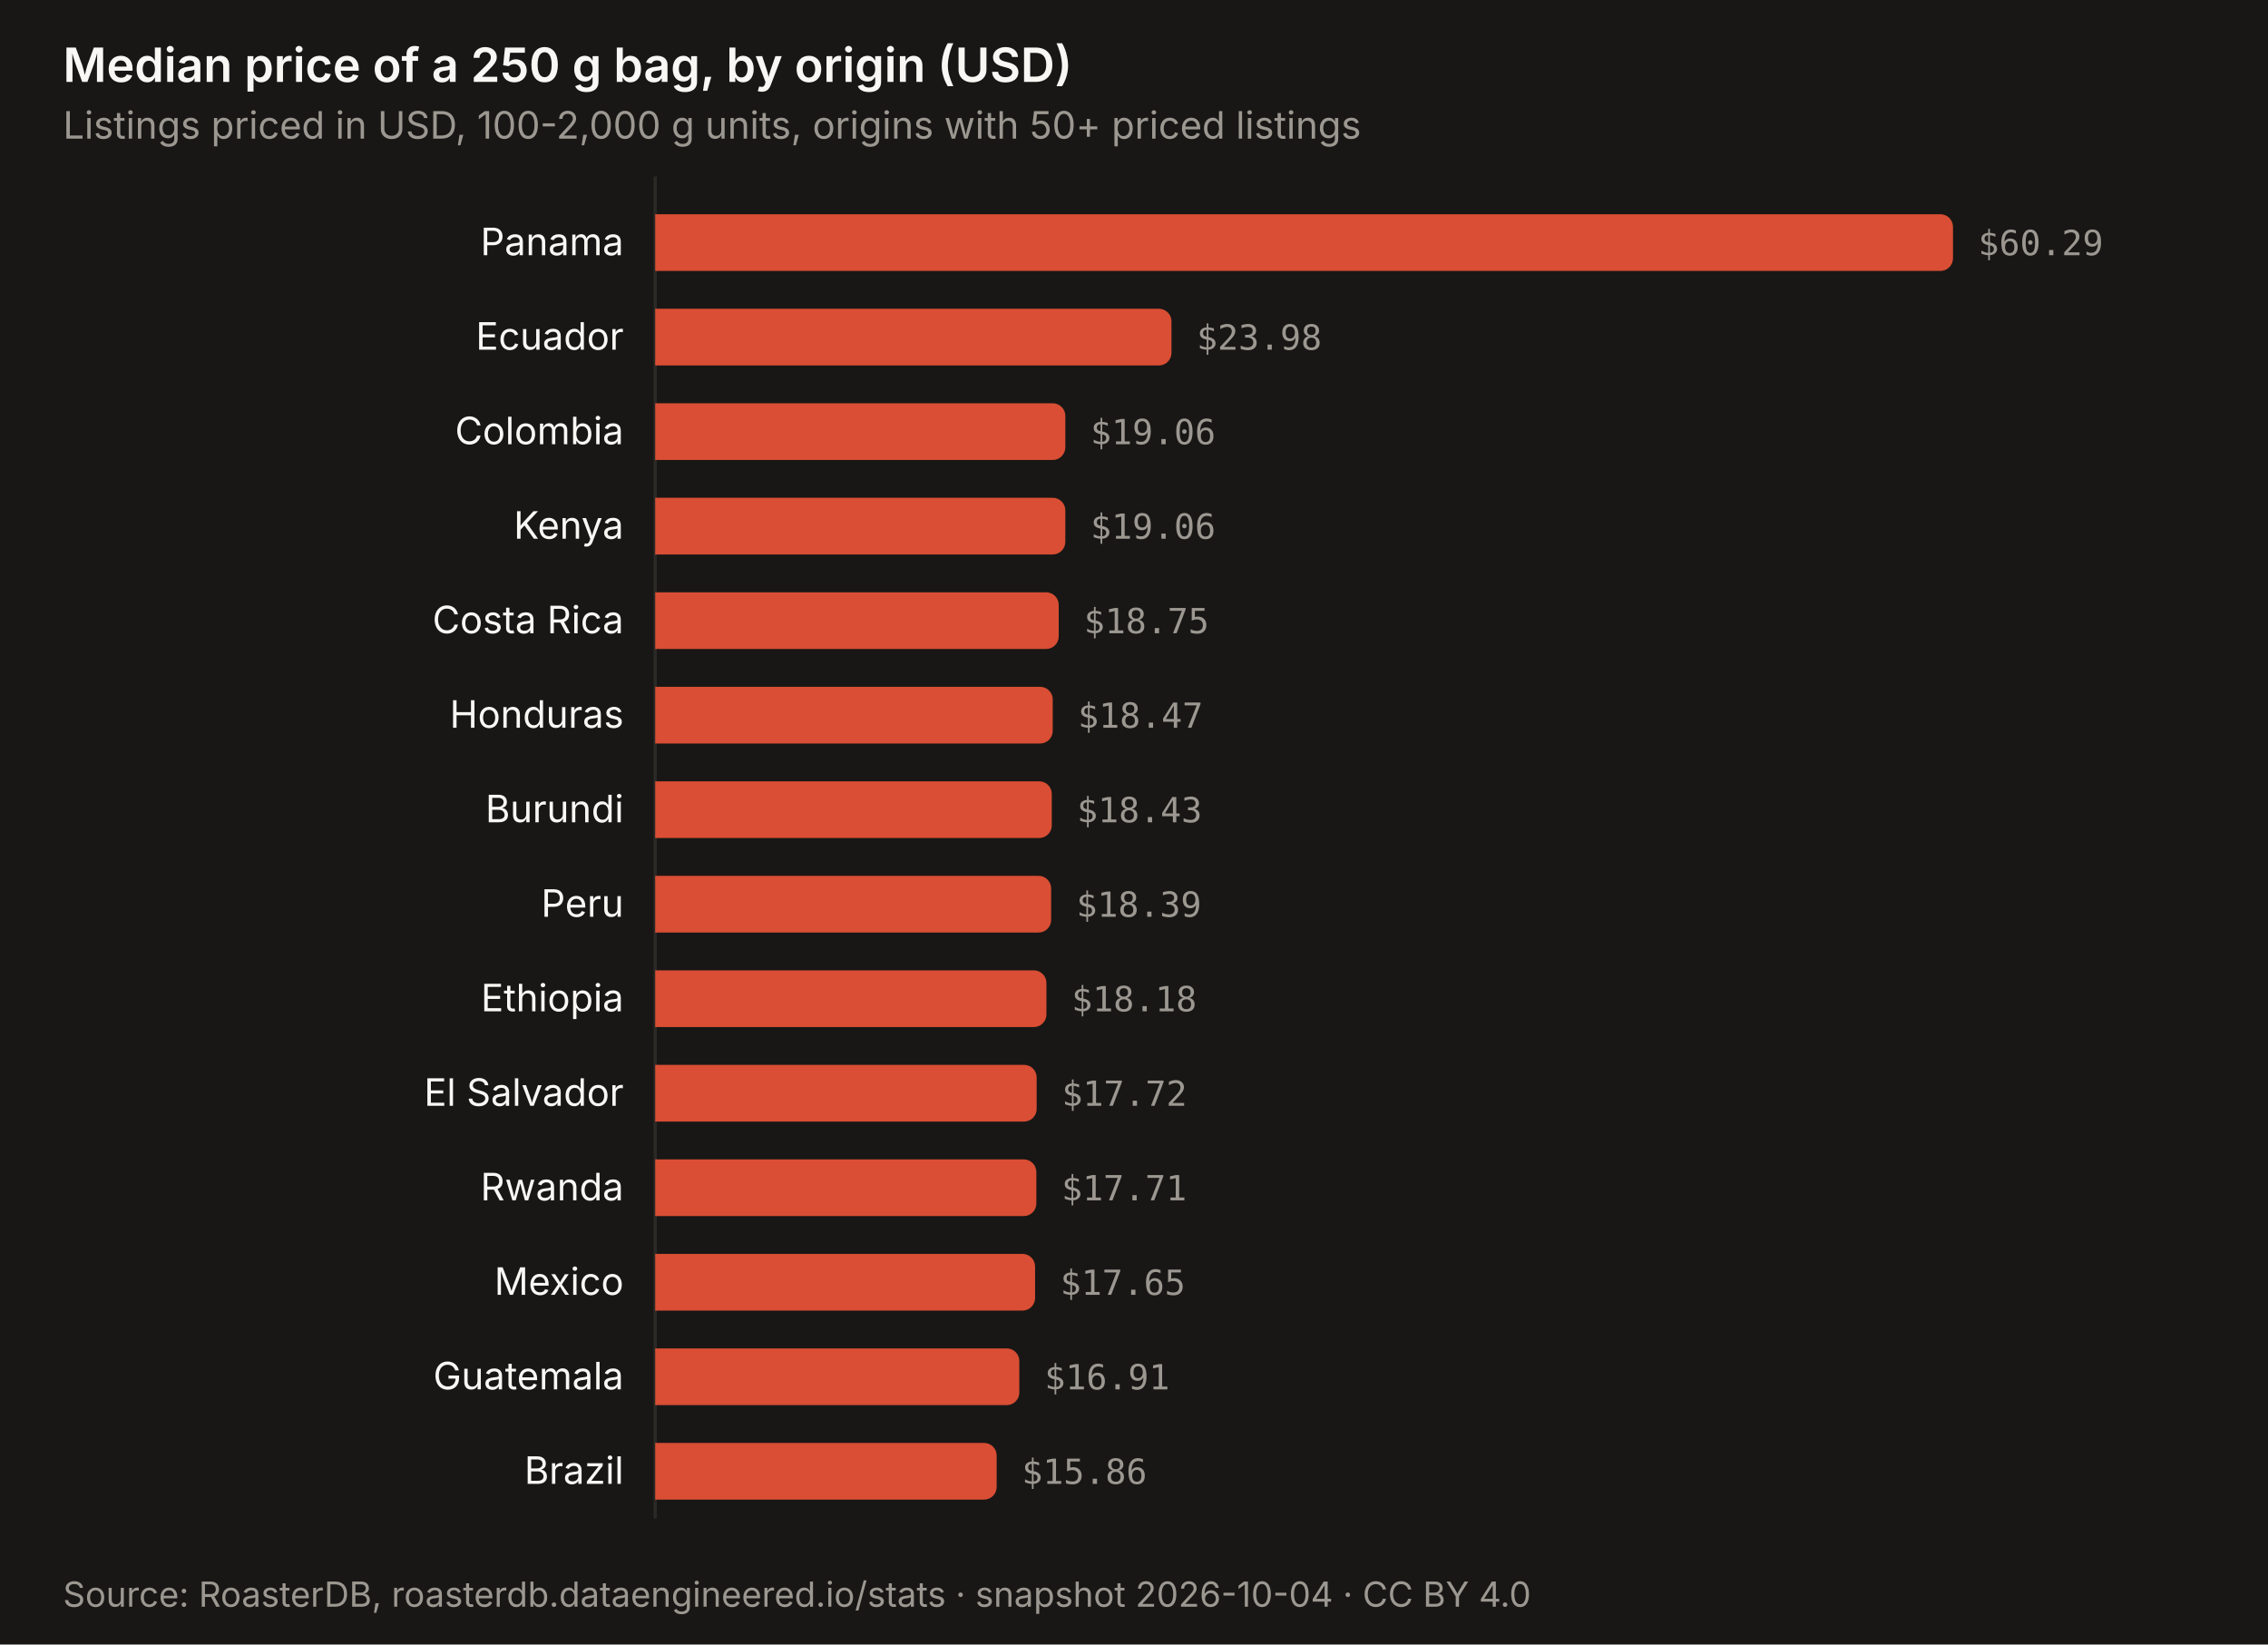
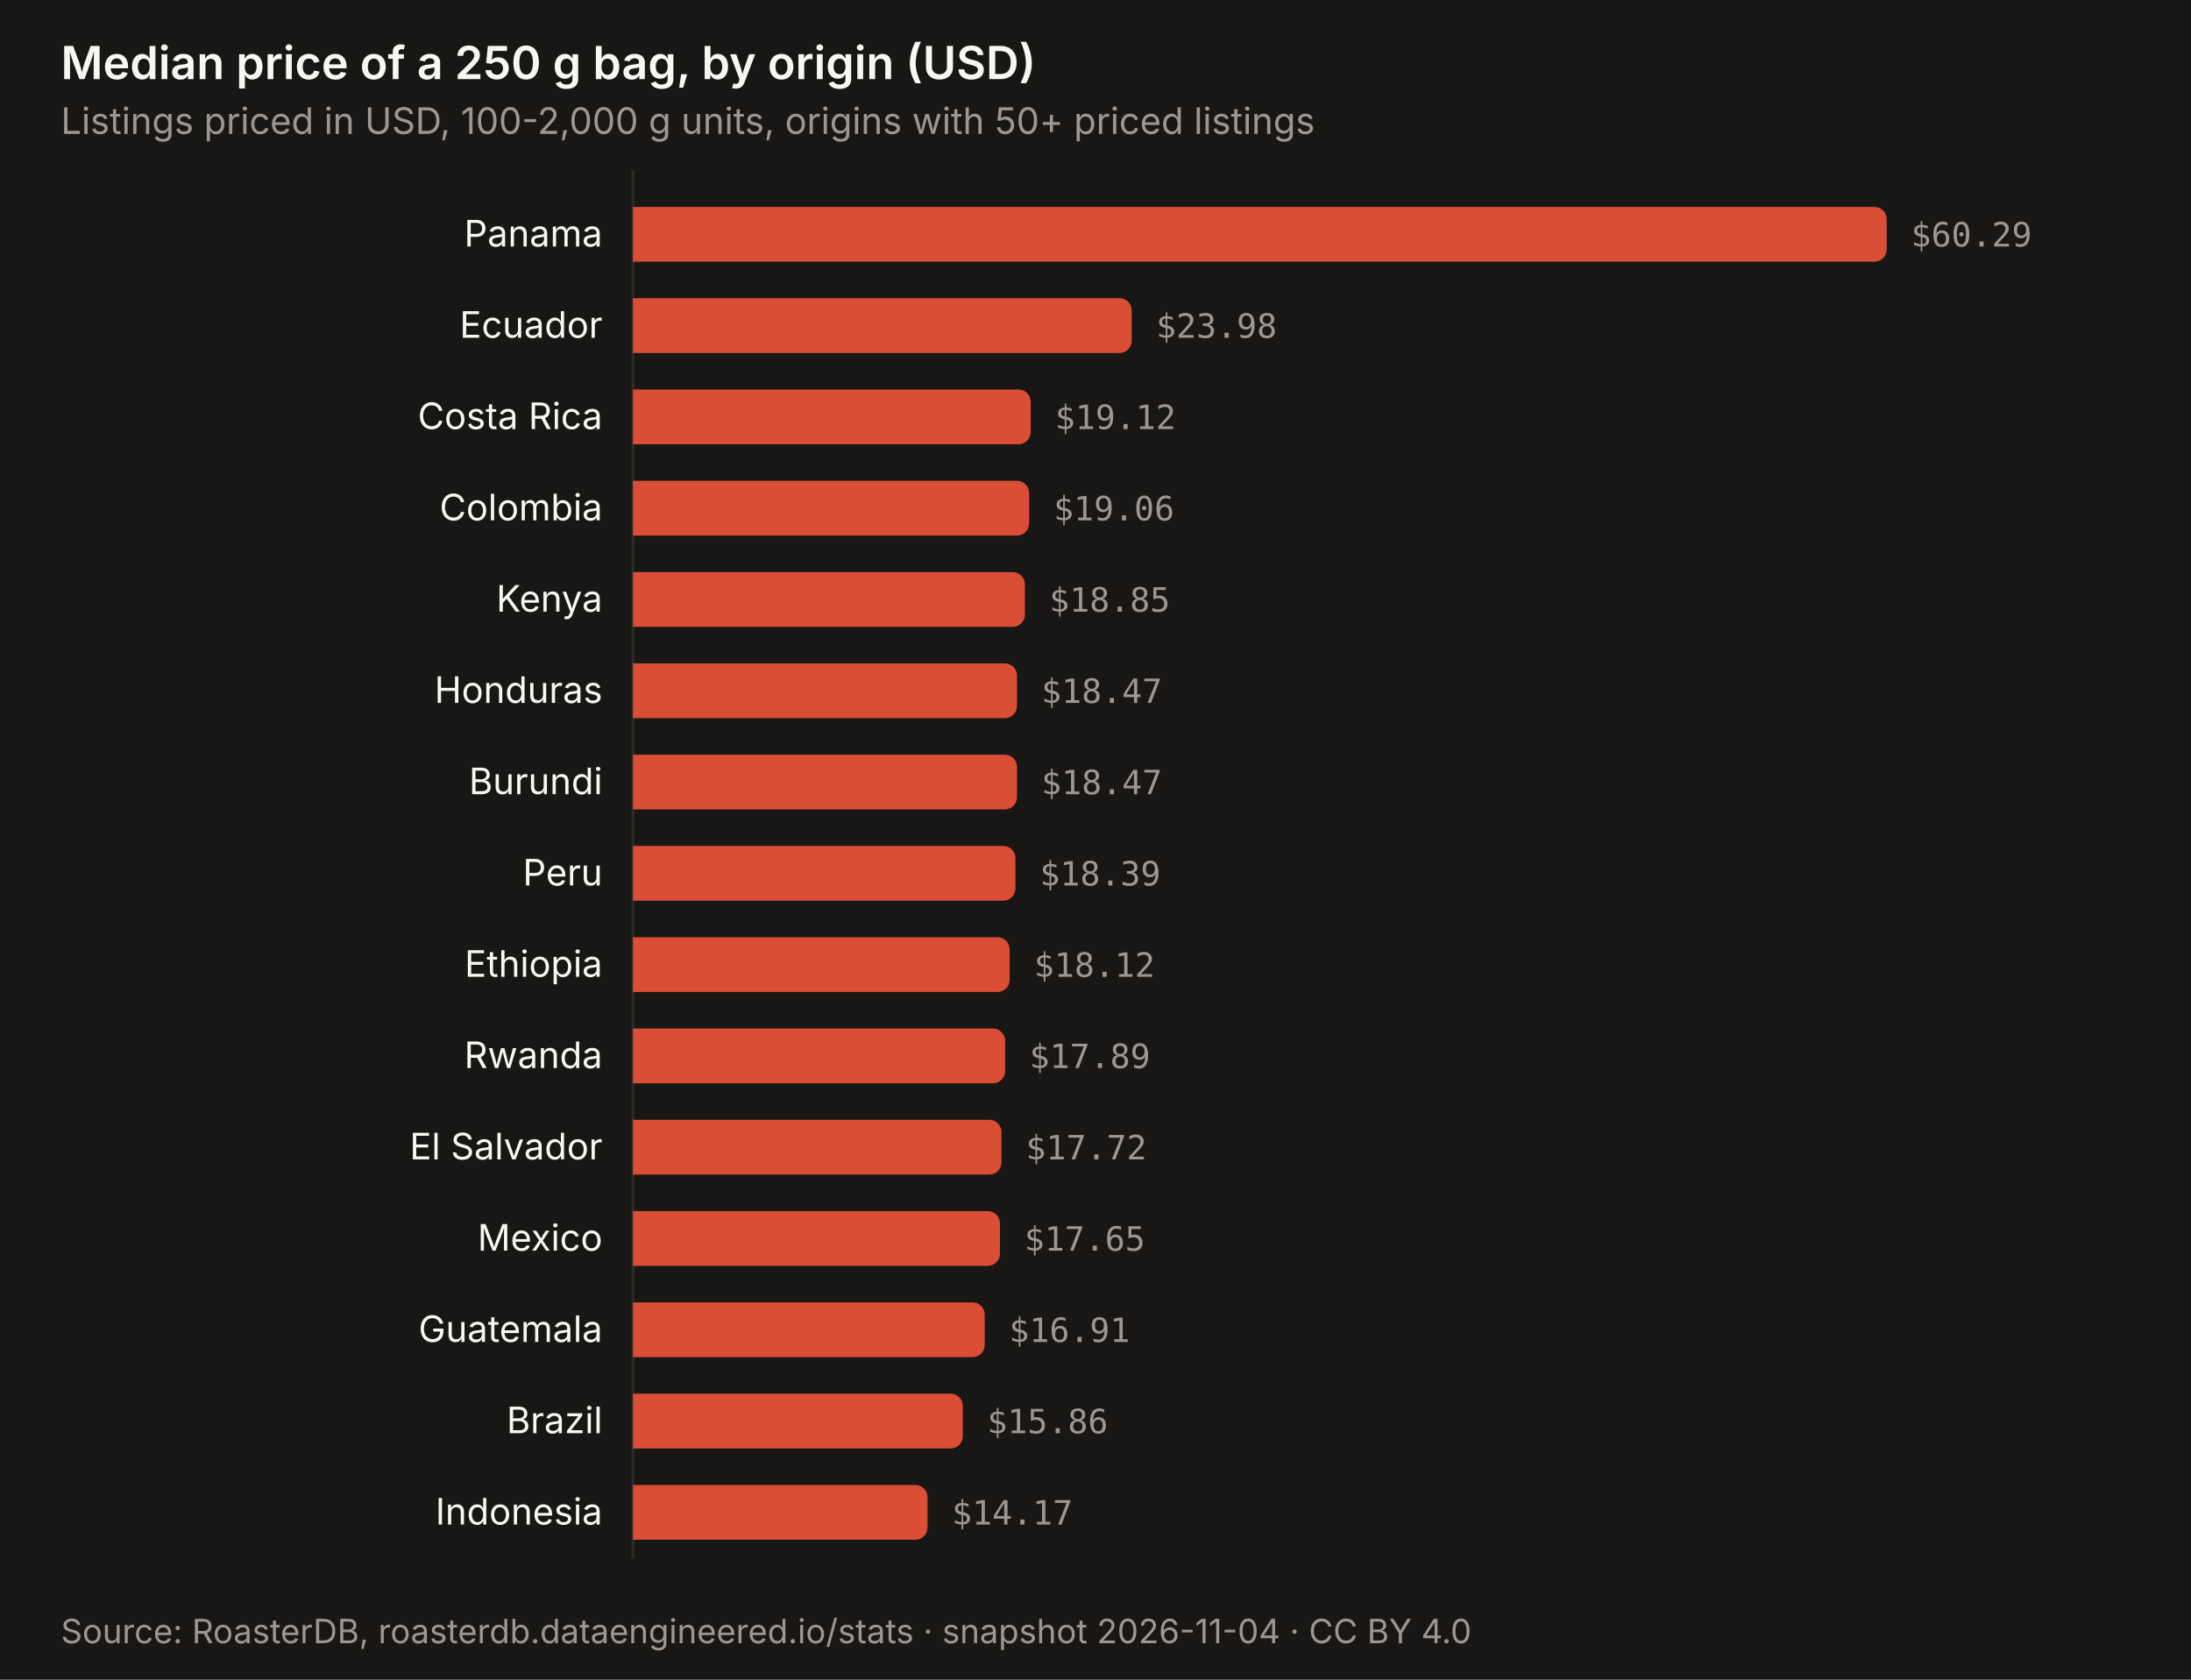
- <svg xmlns="http://www.w3.org/2000/svg" viewBox="0 0 720 522" width="720" height="522" role="img" aria-labelledby="t-price-by-origin d-price-by-origin" font-family="'Outfit', 'Inter', system-ui, -apple-system, 'Segoe UI', sans-serif" font-size="12">
-   <rect width="720" height="522" fill="#181715" />
+ <svg xmlns="http://www.w3.org/2000/svg" viewBox="0 0 720 552" width="720" height="552" role="img" aria-labelledby="t-price-by-origin d-price-by-origin" font-family="'Outfit', 'Inter', system-ui, -apple-system, 'Segoe UI', sans-serif" font-size="12">
+   <rect width="720" height="552" fill="#181715" />
  <text x="20" y="26" font-size="15" font-weight="600" fill="#f8f7f4">Median price of a 250 g bag, by origin (USD)</text>
  <text x="20" y="44" font-size="12" fill="#9c9891">Listings priced in USD, 100-2,000 g units, origins with 50+ priced listings</text>
-   <line x1="208" y1="56" x2="208" y2="482" stroke="#2c2a27" stroke-width="1" />
+   <line x1="208" y1="56" x2="208" y2="512" stroke="#2c2a27" stroke-width="1" />
  <g>
    <rect x="0" y="62" width="720" height="30" fill="transparent" />
    <path d="M208 68.0 h408.0 a4 4 0 0 1 4 4 v10 a4 4 0 0 1 -4 4 h-408.0 z" fill="#d94e34" />
    <text x="198" y="81.0" text-anchor="end" fill="#f8f7f4">Panama</text>
    <text x="628.0" y="81.0" fill="#9c9891" font-family="'JetBrains Mono', ui-monospace, Menlo, Consolas, monospace" font-size="11">$60.29</text>
  </g>
  <g>
    <rect x="0" y="92" width="720" height="30" fill="transparent" />
    <path d="M208 98.0 h159.9 a4 4 0 0 1 4 4 v10 a4 4 0 0 1 -4 4 h-159.9 z" fill="#d94e34" />
    <text x="198" y="111.0" text-anchor="end" fill="#f8f7f4">Ecuador</text>
    <text x="379.9" y="111.0" fill="#9c9891" font-family="'JetBrains Mono', ui-monospace, Menlo, Consolas, monospace" font-size="11">$23.98</text>
  </g>
  <g>
    <rect x="0" y="122" width="720" height="30" fill="transparent" />
-     <path d="M208 128.0 h126.2 a4 4 0 0 1 4 4 v10 a4 4 0 0 1 -4 4 h-126.2 z" fill="#d94e34" />
-     <text x="198" y="141.0" text-anchor="end" fill="#f8f7f4">Colombia</text>
-     <text x="346.2" y="141.0" fill="#9c9891" font-family="'JetBrains Mono', ui-monospace, Menlo, Consolas, monospace" font-size="11">$19.06</text>
+     <path d="M208 128.0 h126.7 a4 4 0 0 1 4 4 v10 a4 4 0 0 1 -4 4 h-126.7 z" fill="#d94e34" />
+     <text x="198" y="141.0" text-anchor="end" fill="#f8f7f4">Costa Rica</text>
+     <text x="346.7" y="141.0" fill="#9c9891" font-family="'JetBrains Mono', ui-monospace, Menlo, Consolas, monospace" font-size="11">$19.12</text>
  </g>
  <g>
    <rect x="0" y="152" width="720" height="30" fill="transparent" />
    <path d="M208 158.0 h126.2 a4 4 0 0 1 4 4 v10 a4 4 0 0 1 -4 4 h-126.2 z" fill="#d94e34" />
-     <text x="198" y="171.0" text-anchor="end" fill="#f8f7f4">Kenya</text>
+     <text x="198" y="171.0" text-anchor="end" fill="#f8f7f4">Colombia</text>
    <text x="346.2" y="171.0" fill="#9c9891" font-family="'JetBrains Mono', ui-monospace, Menlo, Consolas, monospace" font-size="11">$19.06</text>
  </g>
  <g>
    <rect x="0" y="182" width="720" height="30" fill="transparent" />
-     <path d="M208 188.0 h124.1 a4 4 0 0 1 4 4 v10 a4 4 0 0 1 -4 4 h-124.1 z" fill="#d94e34" />
-     <text x="198" y="201.0" text-anchor="end" fill="#f8f7f4">Costa Rica</text>
-     <text x="344.1" y="201.0" fill="#9c9891" font-family="'JetBrains Mono', ui-monospace, Menlo, Consolas, monospace" font-size="11">$18.75</text>
+     <path d="M208 188.0 h124.8 a4 4 0 0 1 4 4 v10 a4 4 0 0 1 -4 4 h-124.8 z" fill="#d94e34" />
+     <text x="198" y="201.0" text-anchor="end" fill="#f8f7f4">Kenya</text>
+     <text x="344.8" y="201.0" fill="#9c9891" font-family="'JetBrains Mono', ui-monospace, Menlo, Consolas, monospace" font-size="11">$18.85</text>
  </g>
  <g>
    <rect x="0" y="212" width="720" height="30" fill="transparent" />
    <path d="M208 218.0 h122.2 a4 4 0 0 1 4 4 v10 a4 4 0 0 1 -4 4 h-122.2 z" fill="#d94e34" />
    <text x="198" y="231.0" text-anchor="end" fill="#f8f7f4">Honduras</text>
    <text x="342.2" y="231.0" fill="#9c9891" font-family="'JetBrains Mono', ui-monospace, Menlo, Consolas, monospace" font-size="11">$18.47</text>
  </g>
  <g>
    <rect x="0" y="242" width="720" height="30" fill="transparent" />
-     <path d="M208 248.0 h121.9 a4 4 0 0 1 4 4 v10 a4 4 0 0 1 -4 4 h-121.9 z" fill="#d94e34" />
+     <path d="M208 248.0 h122.2 a4 4 0 0 1 4 4 v10 a4 4 0 0 1 -4 4 h-122.2 z" fill="#d94e34" />
    <text x="198" y="261.0" text-anchor="end" fill="#f8f7f4">Burundi</text>
-     <text x="341.9" y="261.0" fill="#9c9891" font-family="'JetBrains Mono', ui-monospace, Menlo, Consolas, monospace" font-size="11">$18.43</text>
+     <text x="342.2" y="261.0" fill="#9c9891" font-family="'JetBrains Mono', ui-monospace, Menlo, Consolas, monospace" font-size="11">$18.47</text>
  </g>
  <g>
    <rect x="0" y="272" width="720" height="30" fill="transparent" />
    <path d="M208 278.0 h121.7 a4 4 0 0 1 4 4 v10 a4 4 0 0 1 -4 4 h-121.7 z" fill="#d94e34" />
    <text x="198" y="291.0" text-anchor="end" fill="#f8f7f4">Peru</text>
    <text x="341.7" y="291.0" fill="#9c9891" font-family="'JetBrains Mono', ui-monospace, Menlo, Consolas, monospace" font-size="11">$18.39</text>
  </g>
  <g>
    <rect x="0" y="302" width="720" height="30" fill="transparent" />
-     <path d="M208 308.0 h120.2 a4 4 0 0 1 4 4 v10 a4 4 0 0 1 -4 4 h-120.2 z" fill="#d94e34" />
+     <path d="M208 308.0 h119.8 a4 4 0 0 1 4 4 v10 a4 4 0 0 1 -4 4 h-119.8 z" fill="#d94e34" />
    <text x="198" y="321.0" text-anchor="end" fill="#f8f7f4">Ethiopia</text>
-     <text x="340.2" y="321.0" fill="#9c9891" font-family="'JetBrains Mono', ui-monospace, Menlo, Consolas, monospace" font-size="11">$18.18</text>
+     <text x="339.8" y="321.0" fill="#9c9891" font-family="'JetBrains Mono', ui-monospace, Menlo, Consolas, monospace" font-size="11">$18.12</text>
  </g>
  <g>
    <rect x="0" y="332" width="720" height="30" fill="transparent" />
-     <path d="M208 338.0 h117.1 a4 4 0 0 1 4 4 v10 a4 4 0 0 1 -4 4 h-117.1 z" fill="#d94e34" />
-     <text x="198" y="351.0" text-anchor="end" fill="#f8f7f4">El Salvador</text>
-     <text x="337.1" y="351.0" fill="#9c9891" font-family="'JetBrains Mono', ui-monospace, Menlo, Consolas, monospace" font-size="11">$17.72</text>
+     <path d="M208 338.0 h118.3 a4 4 0 0 1 4 4 v10 a4 4 0 0 1 -4 4 h-118.3 z" fill="#d94e34" />
+     <text x="198" y="351.0" text-anchor="end" fill="#f8f7f4">Rwanda</text>
+     <text x="338.3" y="351.0" fill="#9c9891" font-family="'JetBrains Mono', ui-monospace, Menlo, Consolas, monospace" font-size="11">$17.89</text>
  </g>
  <g>
    <rect x="0" y="362" width="720" height="30" fill="transparent" />
-     <path d="M208 368.0 h117.0 a4 4 0 0 1 4 4 v10 a4 4 0 0 1 -4 4 h-117.0 z" fill="#d94e34" />
-     <text x="198" y="381.0" text-anchor="end" fill="#f8f7f4">Rwanda</text>
-     <text x="337.0" y="381.0" fill="#9c9891" font-family="'JetBrains Mono', ui-monospace, Menlo, Consolas, monospace" font-size="11">$17.71</text>
+     <path d="M208 368.0 h117.1 a4 4 0 0 1 4 4 v10 a4 4 0 0 1 -4 4 h-117.1 z" fill="#d94e34" />
+     <text x="198" y="381.0" text-anchor="end" fill="#f8f7f4">El Salvador</text>
+     <text x="337.1" y="381.0" fill="#9c9891" font-family="'JetBrains Mono', ui-monospace, Menlo, Consolas, monospace" font-size="11">$17.72</text>
  </g>
  <g>
    <rect x="0" y="392" width="720" height="30" fill="transparent" />
    <path d="M208 398.0 h116.6 a4 4 0 0 1 4 4 v10 a4 4 0 0 1 -4 4 h-116.6 z" fill="#d94e34" />
    <text x="198" y="411.0" text-anchor="end" fill="#f8f7f4">Mexico</text>
    <text x="336.6" y="411.0" fill="#9c9891" font-family="'JetBrains Mono', ui-monospace, Menlo, Consolas, monospace" font-size="11">$17.65</text>
  </g>
  <g>
    <rect x="0" y="422" width="720" height="30" fill="transparent" />
    <path d="M208 428.0 h111.6 a4 4 0 0 1 4 4 v10 a4 4 0 0 1 -4 4 h-111.6 z" fill="#d94e34" />
    <text x="198" y="441.0" text-anchor="end" fill="#f8f7f4">Guatemala</text>
    <text x="331.6" y="441.0" fill="#9c9891" font-family="'JetBrains Mono', ui-monospace, Menlo, Consolas, monospace" font-size="11">$16.91</text>
  </g>
  <g>
    <rect x="0" y="452" width="720" height="30" fill="transparent" />
    <path d="M208 458.0 h104.4 a4 4 0 0 1 4 4 v10 a4 4 0 0 1 -4 4 h-104.4 z" fill="#d94e34" />
    <text x="198" y="471.0" text-anchor="end" fill="#f8f7f4">Brazil</text>
    <text x="324.4" y="471.0" fill="#9c9891" font-family="'JetBrains Mono', ui-monospace, Menlo, Consolas, monospace" font-size="11">$15.86</text>
  </g>
-   <text x="20" y="510" font-size="11" fill="#9c9891">Source: RoasterDB, roasterdb.dataengineered.io/stats · snapshot 2026-10-04 · CC BY 4.0</text>
+   <g>
+     <rect x="0" y="482" width="720" height="30" fill="transparent" />
+     <path d="M208 488.0 h92.8 a4 4 0 0 1 4 4 v10 a4 4 0 0 1 -4 4 h-92.8 z" fill="#d94e34" />
+     <text x="198" y="501.0" text-anchor="end" fill="#f8f7f4">Indonesia</text>
+     <text x="312.8" y="501.0" fill="#9c9891" font-family="'JetBrains Mono', ui-monospace, Menlo, Consolas, monospace" font-size="11">$14.17</text>
+   </g>
+   <text x="20" y="540" font-size="11" fill="#9c9891">Source: RoasterDB, roasterdb.dataengineered.io/stats · snapshot 2026-11-04 · CC BY 4.0</text>
</svg>
